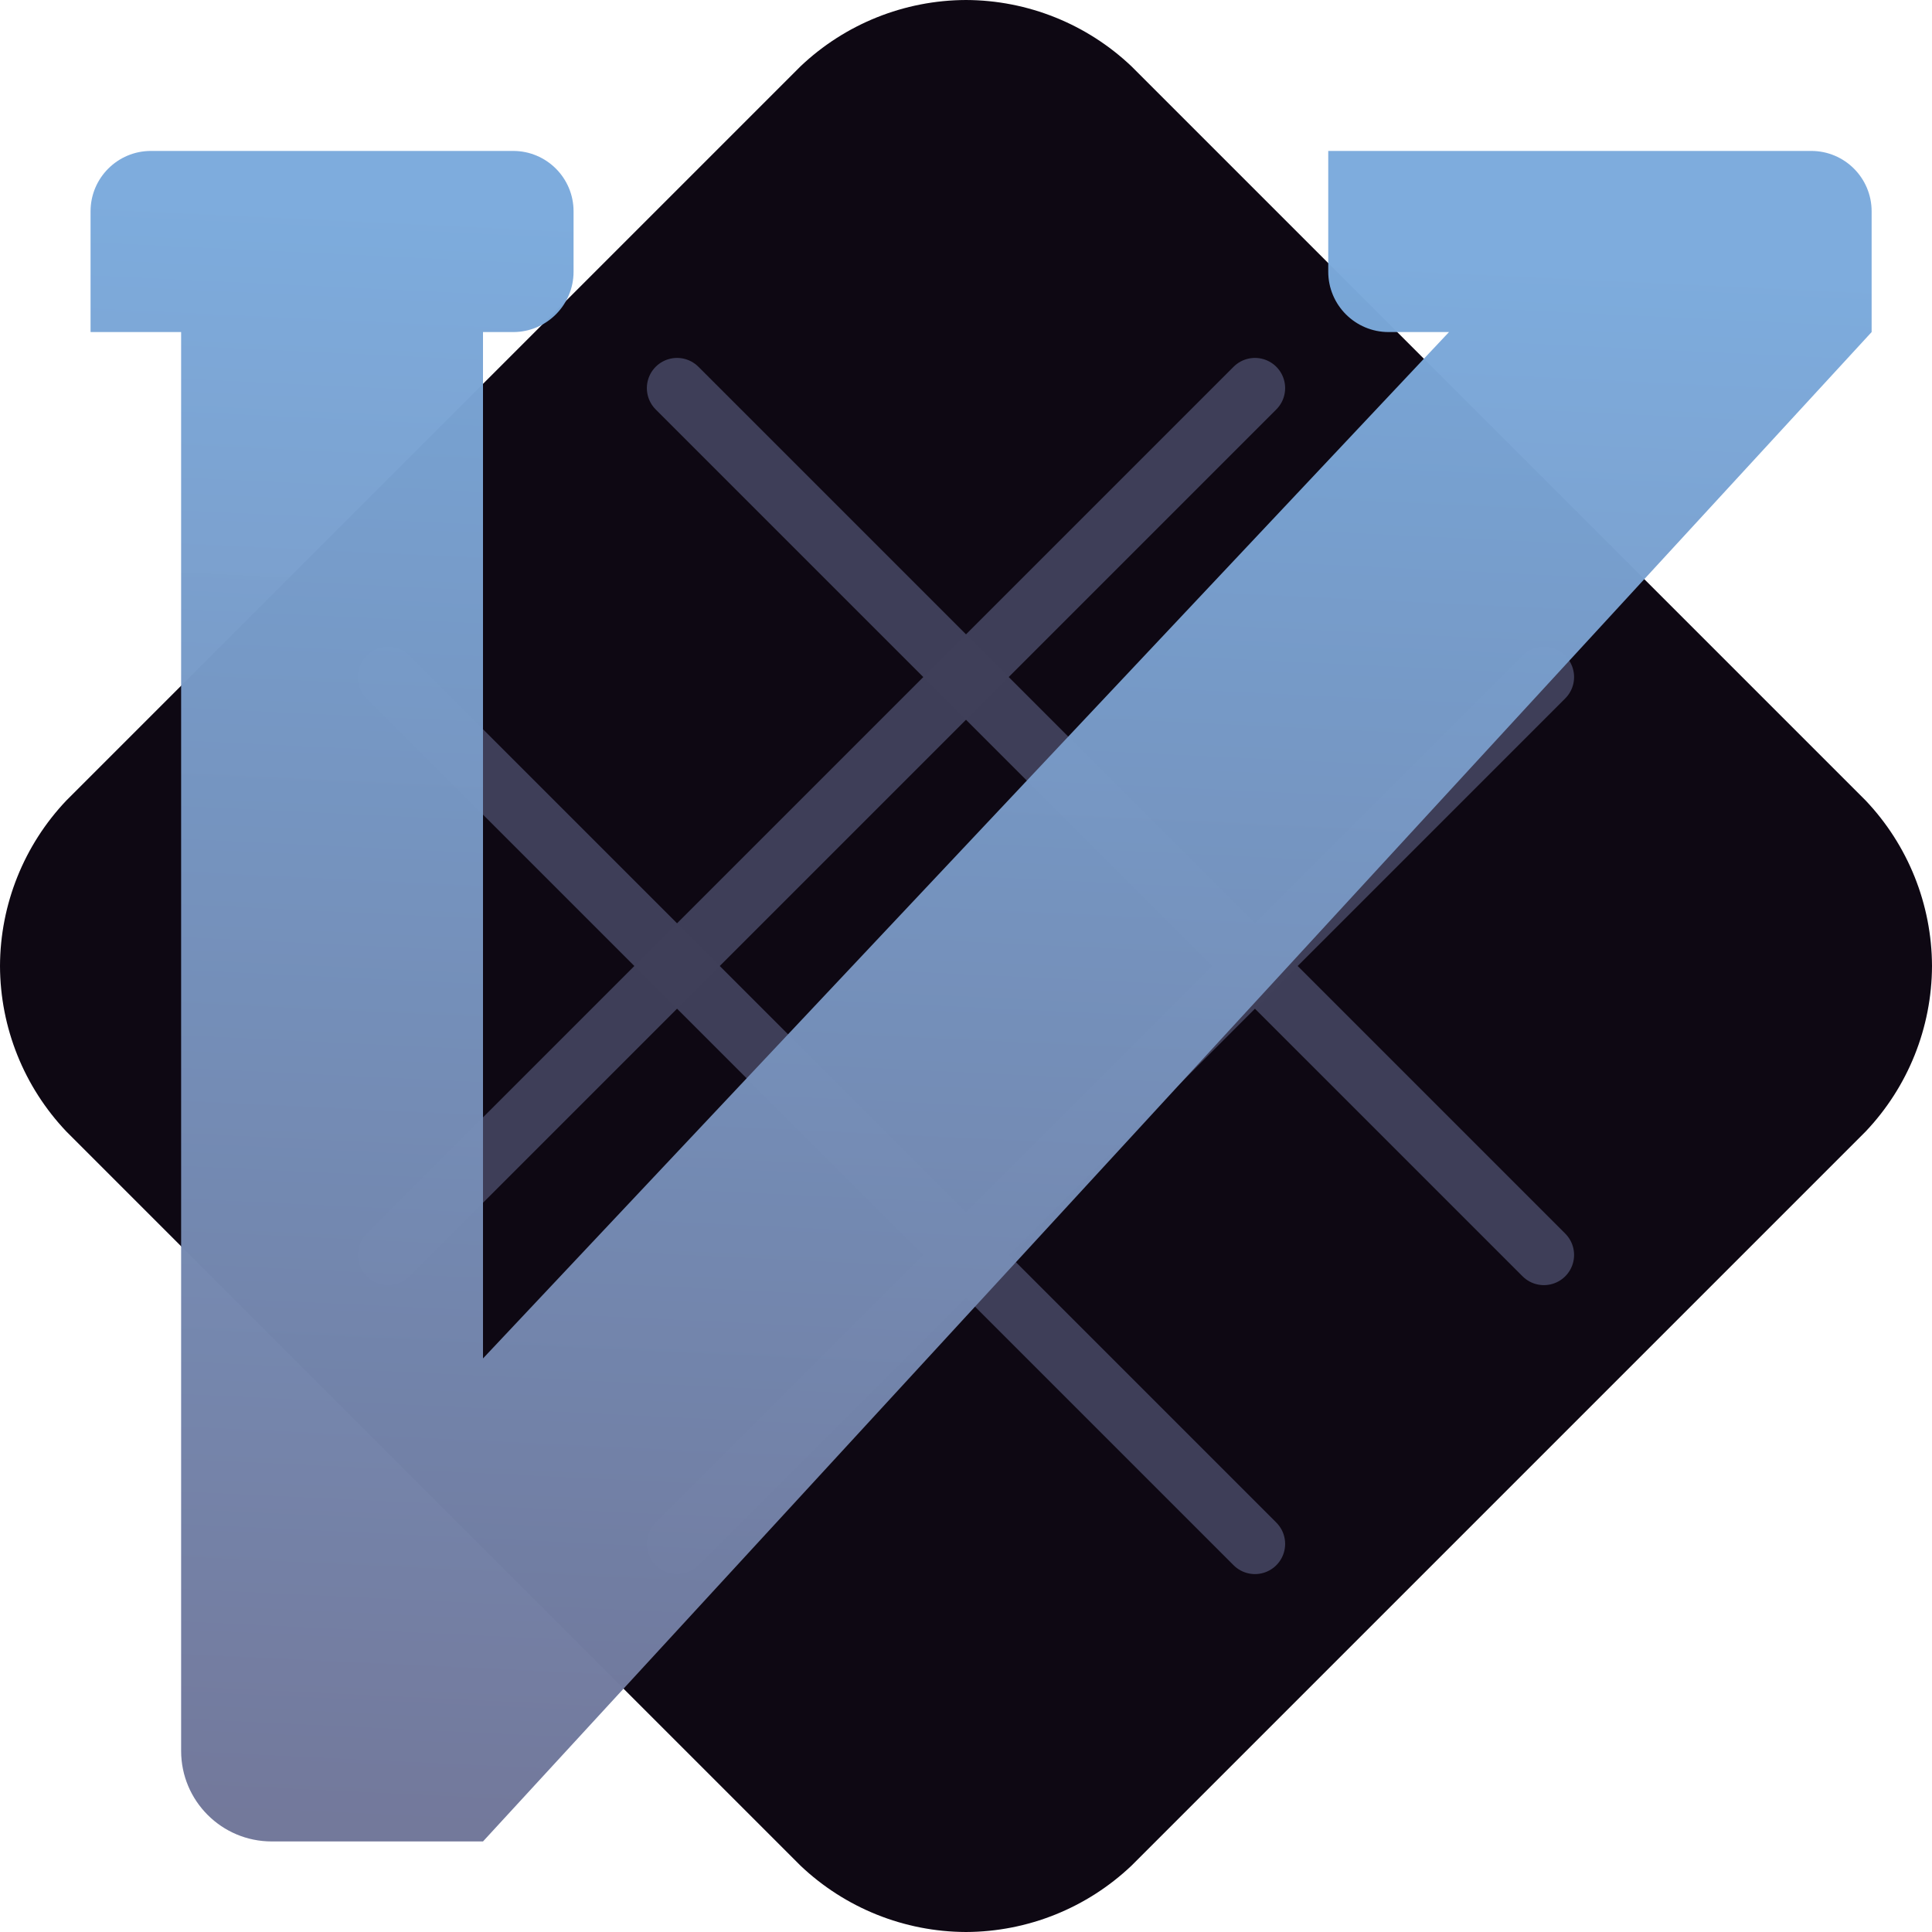
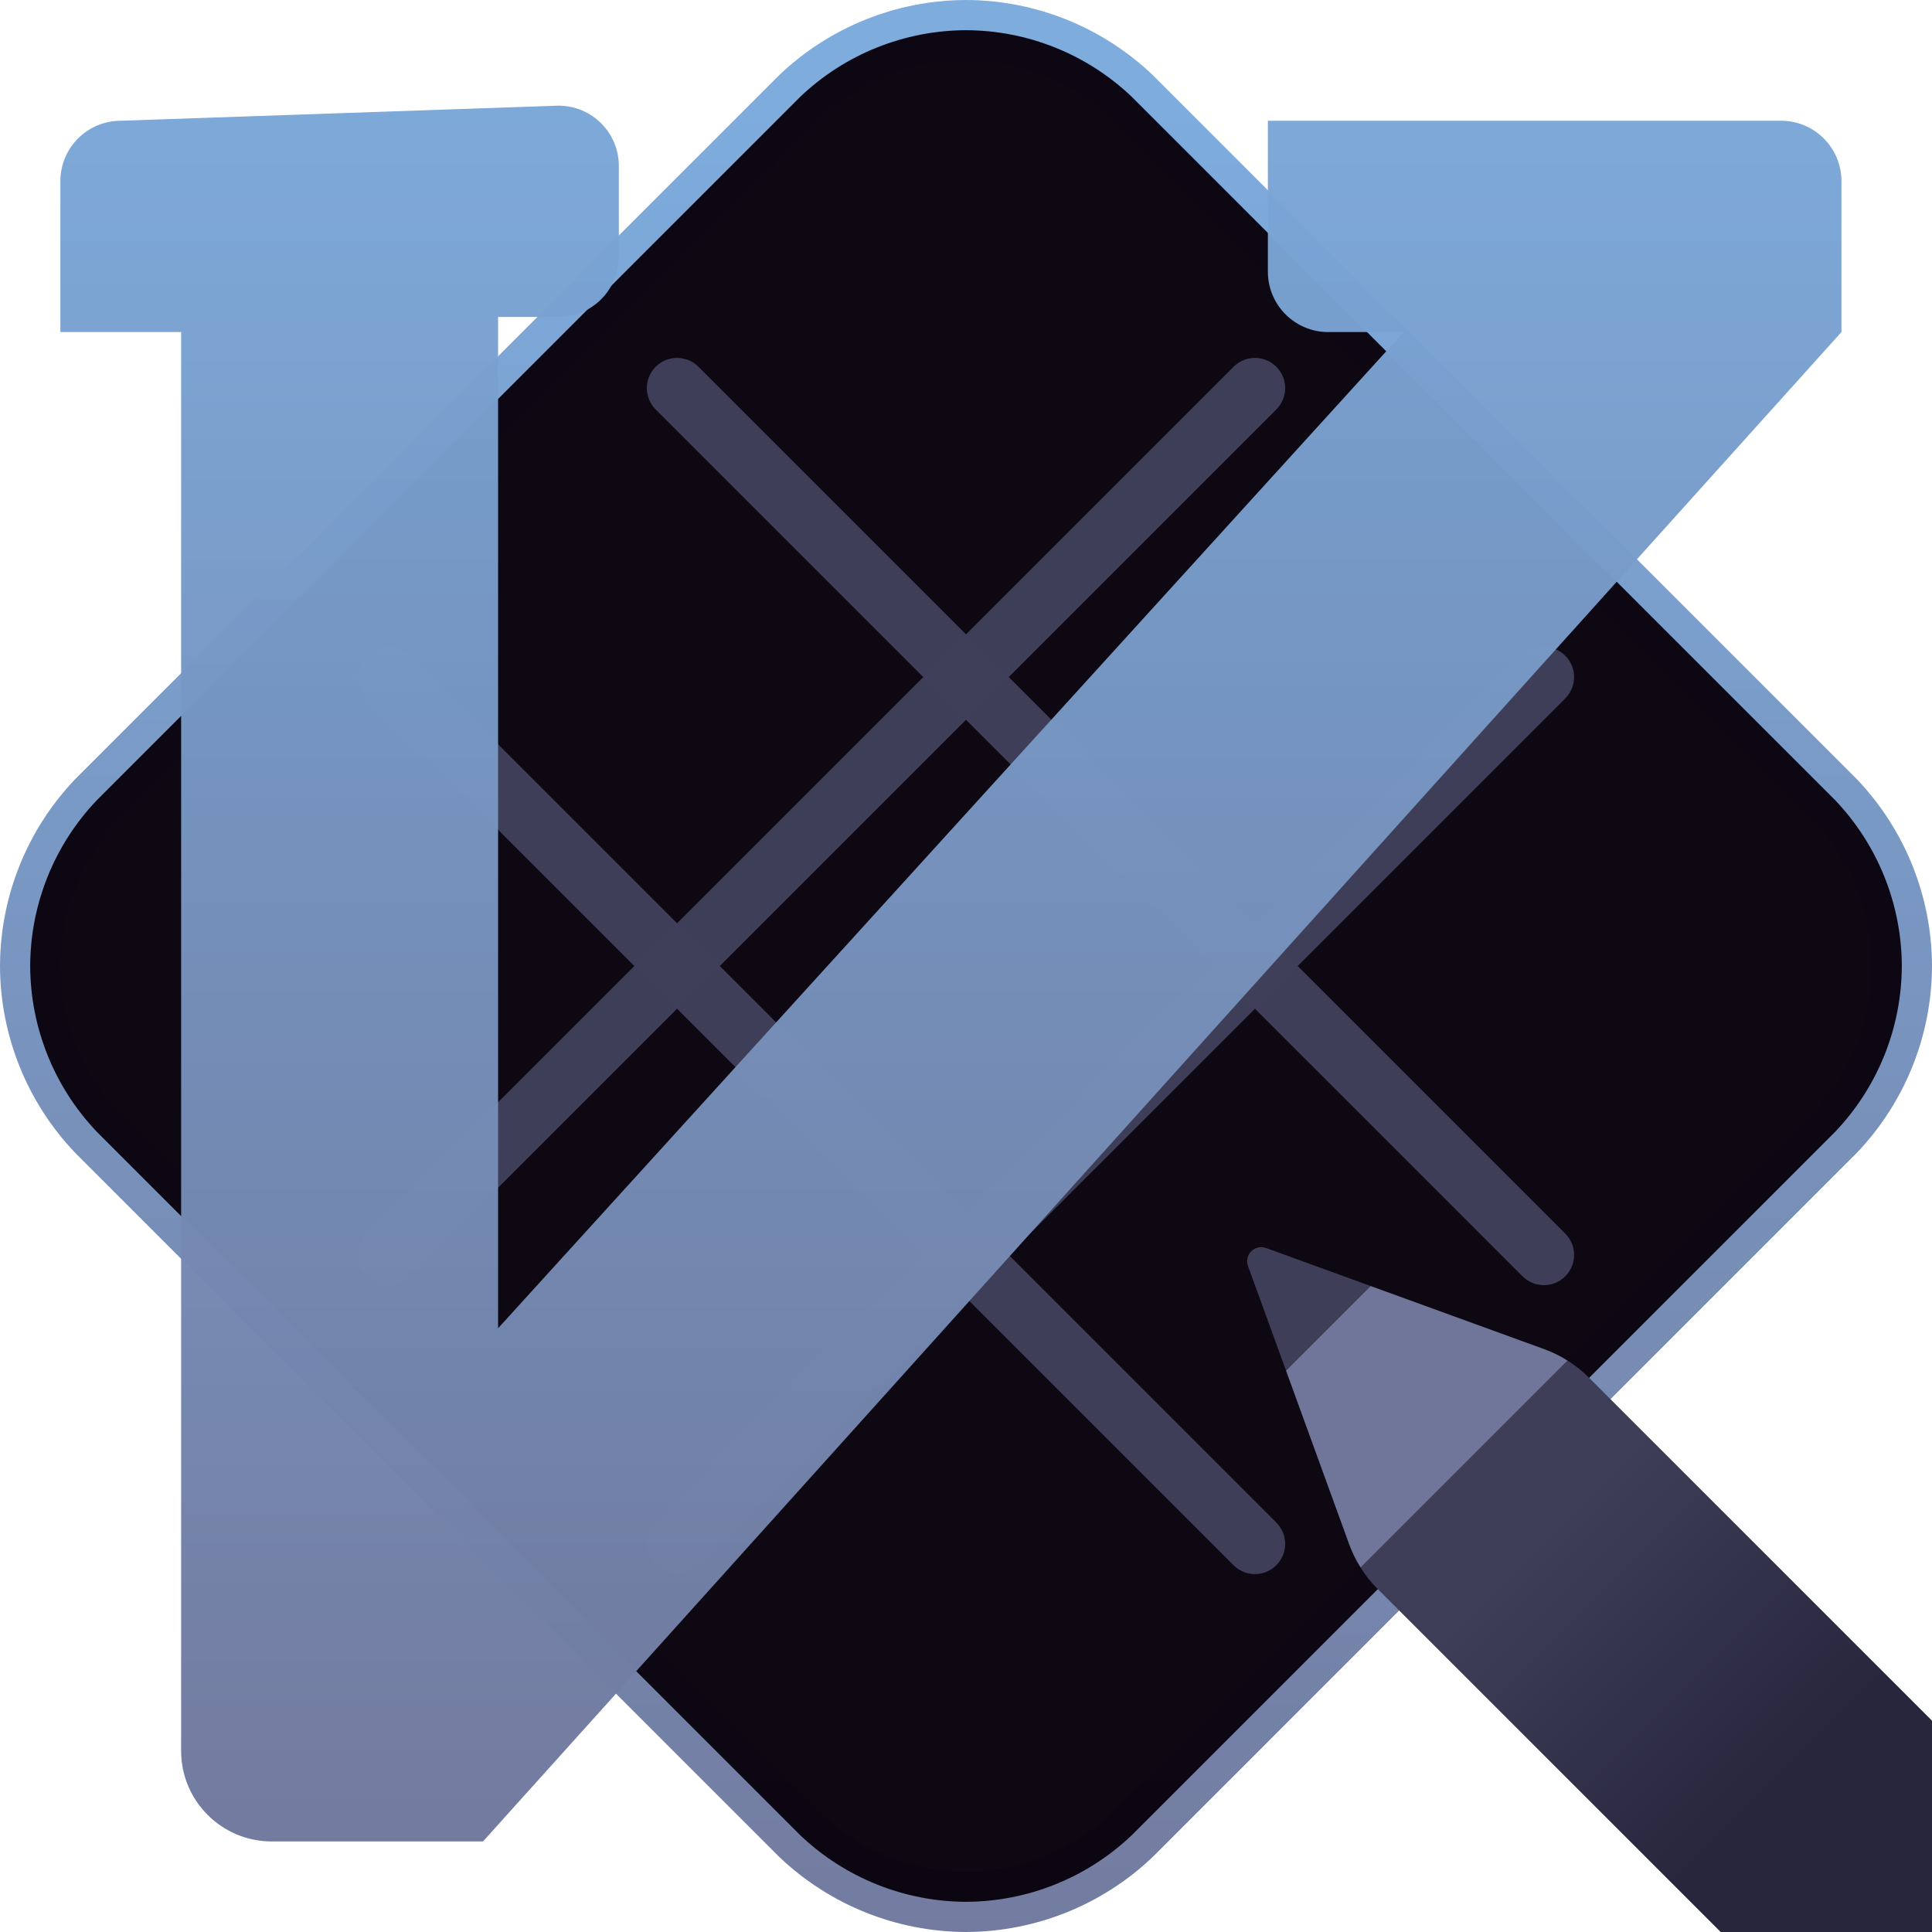
<svg xmlns="http://www.w3.org/2000/svg" xmlns:xlink="http://www.w3.org/1999/xlink" width="512" height="512" viewBox="0 0 512 512" version="1.1" id="svg1">
  <defs id="defs1">
-     <linearGradient id="linearGradient20">
-       <stop style="stop-color:#7baadc;stop-opacity:0.99;" offset="0" id="stop20" />
-       <stop style="stop-color:#71779a;stop-opacity:1;" offset="1" id="stop21" />
+     <linearGradient id="linearGradient18">
+       <stop style="stop-color:#27263d;stop-opacity:1;" offset="0" id="stop18" />
+       <stop style="stop-color:#3e3e58;stop-opacity:1;" offset="1" id="stop19" />
    </linearGradient>
-     <linearGradient xlink:href="#linearGradient20" id="linearGradient21" x1="268" y1="66" x2="248" y2="488" gradientUnits="userSpaceOnUse" />
+     <linearGradient id="swatch2">
+       <stop style="stop-color:#7baadc;stop-opacity:0.98;" offset="0" id="stop4" />
+       <stop style="stop-color:#71779b;stop-opacity:0.988;" offset="1" id="stop5" />
+     </linearGradient>
+     <linearGradient xlink:href="#swatch2" id="linearGradient21" x1="256" y1="0" x2="256" y2="512" gradientUnits="userSpaceOnUse" />
+     <linearGradient xlink:href="#swatch2" id="linearGradient15" gradientUnits="userSpaceOnUse" x1="256" y1="0" x2="256" y2="512" />
+     <linearGradient xlink:href="#linearGradient18" id="linearGradient19" x1="472" y1="472" x2="408" y2="408" gradientUnits="userSpaceOnUse" />
  </defs>
  <g id="layer1-8" transform="translate(512,32)" style="display:inline">
-     <path id="path1-7" style="fill:#0c0611;fill-opacity:0.988;stroke-width:5;stroke-linecap:round;stroke-linejoin:round;stroke-miterlimit:15.6;stroke-opacity:0.417;paint-order:markers stroke fill" d="m -256,-32 a 64,64 0 0 0 -43.881,17.604 L -494.396,180.119 A 64,64 0 0 0 -512,224 a 64,64 0 0 0 17.604,43.881 l 194.516,194.516 A 64,64 0 0 0 -256,480 64,64 0 0 0 -212.119,462.396 L -17.604,267.881 A 64,64 0 0 0 0,224 64,64 0 0 0 -17.604,180.119 L -212.119,-14.396 A 64,64 0 0 0 -256,-32 Z" />
+     <path id="path1-7" style="fill:#0c0611;fill-opacity:0.988;stroke:url(#linearGradient15);stroke-width:16;stroke-linecap:round;stroke-linejoin:round;stroke-miterlimit:15.6;stroke-dasharray:none;stroke-opacity:1;paint-order:markers stroke fill" d="m -256,-24 c -16.338,0.052 -32.037,6.35 -43.881,17.604 L -486.396,180.119 C -497.65,191.963 -503.948,207.662 -504,224 c 0.052,16.338 6.35,32.037 17.604,43.881 l 186.516,186.516 C -288.037,465.65 -272.338,471.948 -256,472 c 16.338,-0.052 32.037,-6.35 43.881,-17.604 L -25.604,267.881 C -14.35,256.037 -8.052,240.338 -8,224 -8.052,207.662 -14.35,191.963 -25.604,180.119 L -212.119,-6.396 C -223.963,-17.65 -239.662,-23.948 -256,-24 Z" />
    <path style="fill:#3f3f59;fill-opacity:0.99;stroke:#3f3f59;stroke-width:16;stroke-linecap:round;stroke-linejoin:round;stroke-miterlimit:15.6;stroke-dasharray:none;stroke-opacity:0.988;paint-order:markers stroke fill" d="M -409.149,300.574 -179.426,70.851" id="path16" />
    <path style="fill:#3f3f59;fill-opacity:0.99;stroke:#3f3f59;stroke-width:16;stroke-linecap:round;stroke-linejoin:round;stroke-miterlimit:15.6;stroke-dasharray:none;stroke-opacity:0.988;paint-order:markers stroke fill" d="M -332.574,377.148 -102.851,147.426" id="path16-6" />
    <path style="fill:#3f3f59;fill-opacity:0.99;stroke:#3f3f59;stroke-width:16;stroke-linecap:round;stroke-linejoin:round;stroke-miterlimit:15.6;stroke-dasharray:none;stroke-opacity:0.988;paint-order:markers stroke fill" d="M -102.851,300.574 -332.575,70.852" id="path16-4" />
    <path style="fill:#3f3f59;fill-opacity:0.99;stroke:#3f3f59;stroke-width:16;stroke-linecap:round;stroke-linejoin:round;stroke-miterlimit:15.6;stroke-dasharray:none;stroke-opacity:0.988;paint-order:markers stroke fill" d="M -179.426,377.149 -409.149,147.426" id="path16-6-5" />
  </g>
  <g id="layer7" style="display:inline">
-     <path style="fill:url(#linearGradient21);fill-opacity:0.99;stroke:none;stroke-width:16;stroke-linecap:round;stroke-linejoin:round;stroke-miterlimit:15.6;stroke-opacity:0.988;paint-order:markers stroke fill" d="M 48,464 V 88 H 24 V 56 c 0,-8.837 7.163,-16 16,-16 h 96 c 8.837,0 16,7.163 16,16 v 16 c 0,8.837 -7.163,16 -16,16 h -8 V 360 L 384,88 h -16 c -8.837,0 -16,-7.163 -16,-16 V 40 h 128 c 8.837,0 16,7.163 16,16 V 88 L 128,488 H 72 C 58.745,488 48,477.255 48,464 Z" id="path20" />
+     <path style="fill:url(#linearGradient21);stroke:none;stroke-width:16;stroke-linecap:round;stroke-linejoin:round;stroke-miterlimit:15.6;stroke-opacity:0.988;paint-order:markers stroke fill" d="M 48,464 V 88 H 16 V 48 c 0,-8.837 7.163,-16 16,-16 l 116,-4 c 8.837,0 16,7.163 16,16 v 24 c 0,8.837 -7.163,16 -16,16 H 132 V 352 L 372,88 h -20 c -8.837,0 -16,-7.163 -16,-16 V 32 h 136 c 8.837,0 16,7.163 16,16 V 88 L 128,488 H 72 C 58.745,488 48,477.255 48,464 Z" id="path20" />
+     <g id="g1" transform="translate(565.6289,138.3711)" />
+   </g>
+   <g id="layer1" style="display:inline">
+     <path id="path13" style="display:inline;fill:url(#linearGradient19);stroke:none;stroke-width:16;stroke-linecap:round;stroke-linejoin:round;stroke-miterlimit:15.6;stroke-dasharray:none;stroke-opacity:1;paint-order:markers stroke fill" d="m 415.424,360.576 -54.848,54.848 c 1.262,2.018 2.746,3.888 4.424,5.576 l 91,91 h 56 v -56 l -91,-91 c -1.688,-1.678 -3.558,-3.162 -5.576,-4.424 z" />
+     <path id="path17" style="display:inline;fill:#71779b;fill-opacity:0.988;stroke:none;stroke-width:16;stroke-linecap:round;stroke-linejoin:round;stroke-miterlimit:15.6;stroke-dasharray:none;stroke-opacity:1;paint-order:markers stroke fill" d="m 363.2,340.8 -22.4,22.4 16.784,46.155 c 0.779,2.123 1.782,4.157 2.992,6.068 l 54.848,-54.848 c -1.911,-1.21 -3.945,-2.213 -6.068,-2.992 z" />
+     <path id="path15" style="display:inline;fill:#3e3e58;fill-opacity:1;stroke:none;stroke-width:16;stroke-linecap:round;stroke-linejoin:round;stroke-miterlimit:15.6;stroke-dasharray:none;stroke-opacity:1;paint-order:markers stroke fill" d="m 330.734,335.518 10.066,27.682 22.4,-22.4 -27.682,-10.066 c -2.979,-1.083 -5.868,1.805 -4.784,4.784 z" />
  </g>
</svg>
